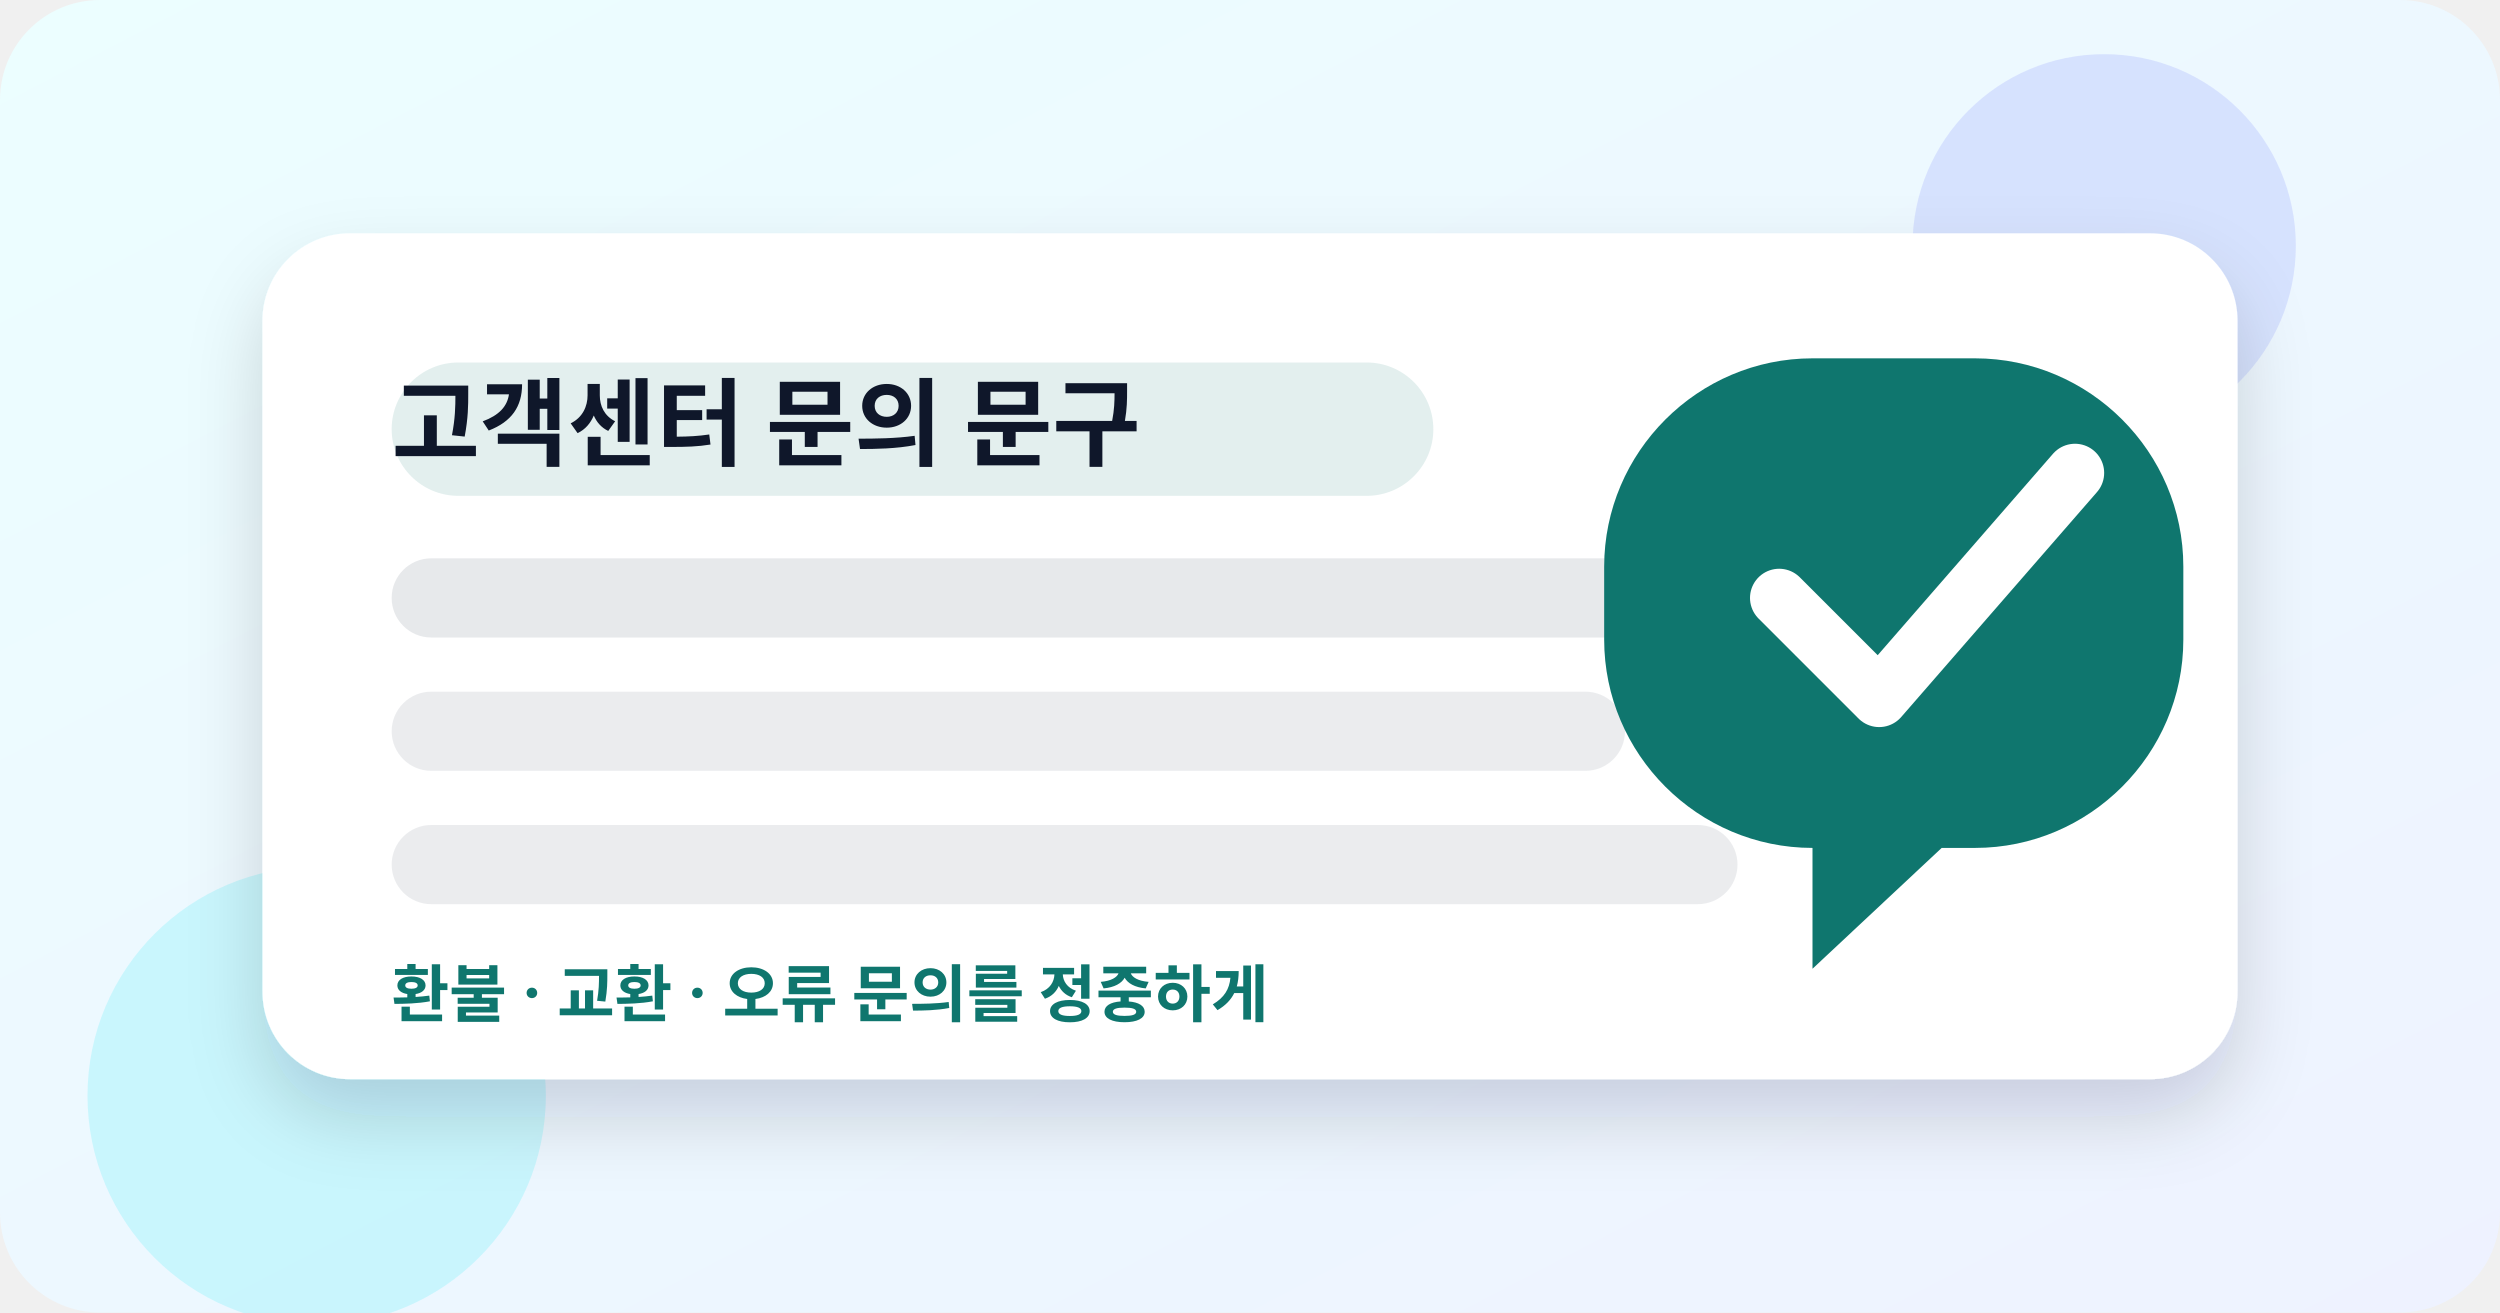
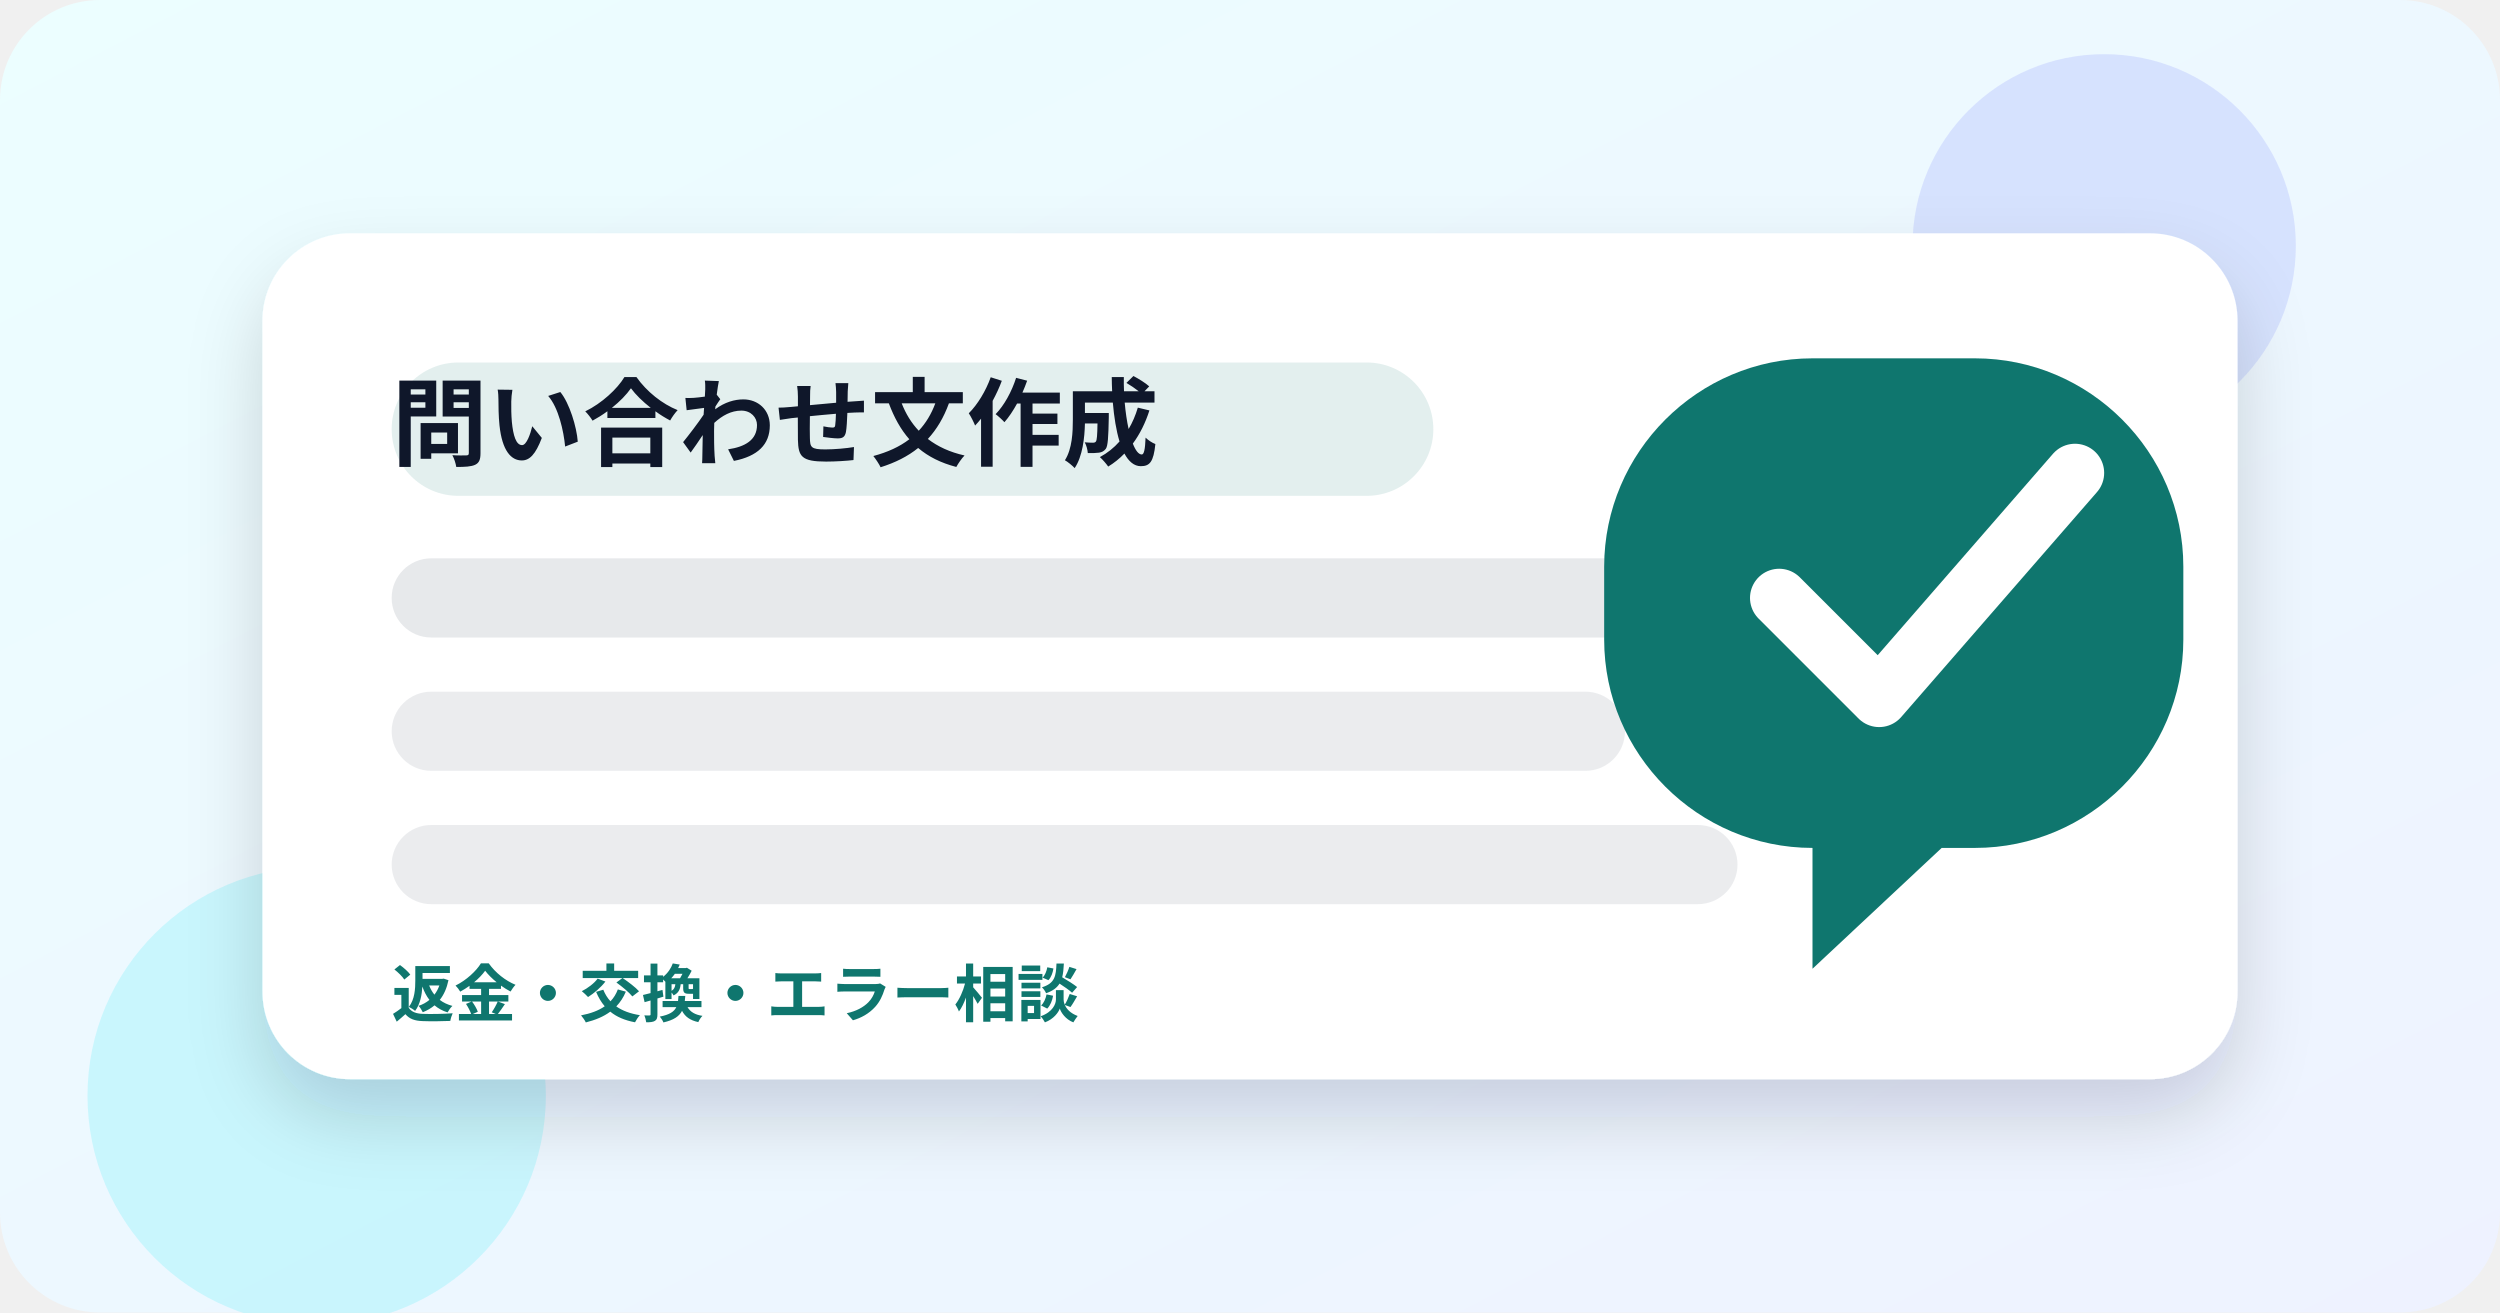
<svg xmlns="http://www.w3.org/2000/svg" width="1200" height="630" viewBox="0 0 1200 630" role="img" aria-labelledby="title desc">
  <defs>
    <linearGradient id="bg" x1="0" y1="0" x2="1" y2="1">
      <stop offset="0" stop-color="#ecfeff" />
      <stop offset="1" stop-color="#eef2ff" />
    </linearGradient>
    <filter id="shadow" x="-20%" y="-20%" width="140%" height="140%">
      <feDropShadow dx="0" dy="18" stdDeviation="18" flood-color="#0f172a" flood-opacity="0.16" />
    </filter>
  </defs>
  <rect width="1200" height="630" rx="48" fill="url(#bg)" />
  <circle cx="1010" cy="118" r="92" fill="#c7d2fe" opacity="0.58" />
  <circle cx="152" cy="526" r="110" fill="#a5f3fc" opacity="0.5" />
  <rect x="126" y="112" width="948" height="406" rx="42" fill="#ffffff" filter="url(#shadow)" />
  <rect x="188" y="174" width="500" height="64" rx="32" fill="#0f766e" opacity="0.12" />
  <rect x="188" y="268" width="688" height="38" rx="19" fill="#334155" opacity="0.12" />
  <rect x="188" y="332" width="592" height="38" rx="19" fill="#334155" opacity="0.1" />
  <rect x="188" y="396" width="646" height="38" rx="19" fill="#334155" opacity="0.1" />
  <path d="M870 172h78c55 0 100 45 100 100v35c0 55-45 100-100 100h-16l-62 58v-58h0c-55 0-100-45-100-100v-35c0-55 45-100 100-100z" fill="#0f766e" />
  <path d="M854 287l48 48 94-108" fill="none" stroke="#fff" stroke-width="28" stroke-linecap="round" stroke-linejoin="round" />
-   <text x="188" y="220" font-family="-apple-system,BlinkMacSystemFont,'Segoe UI',sans-serif" font-size="46" font-weight="800" fill="#0f172a">고객센터 문의 문구</text>
-   <text x="188" y="488" font-family="-apple-system,BlinkMacSystemFont,'Segoe UI',sans-serif" font-size="30" font-weight="700" fill="#0f766e">환불 · 교환 · 오류 문의를 정중하게</text>
+   <text x="188" y="220" font-family="-apple-system,BlinkMacSystemFont,'Segoe UI',sans-serif" font-size="46" font-weight="800" fill="#0f172a">問い合わせ文作成</text>
+   <text x="188" y="488" font-family="-apple-system,BlinkMacSystemFont,'Segoe UI',sans-serif" font-size="30" font-weight="700" fill="#0f766e">返金・交換・エラー相談</text>
</svg>
